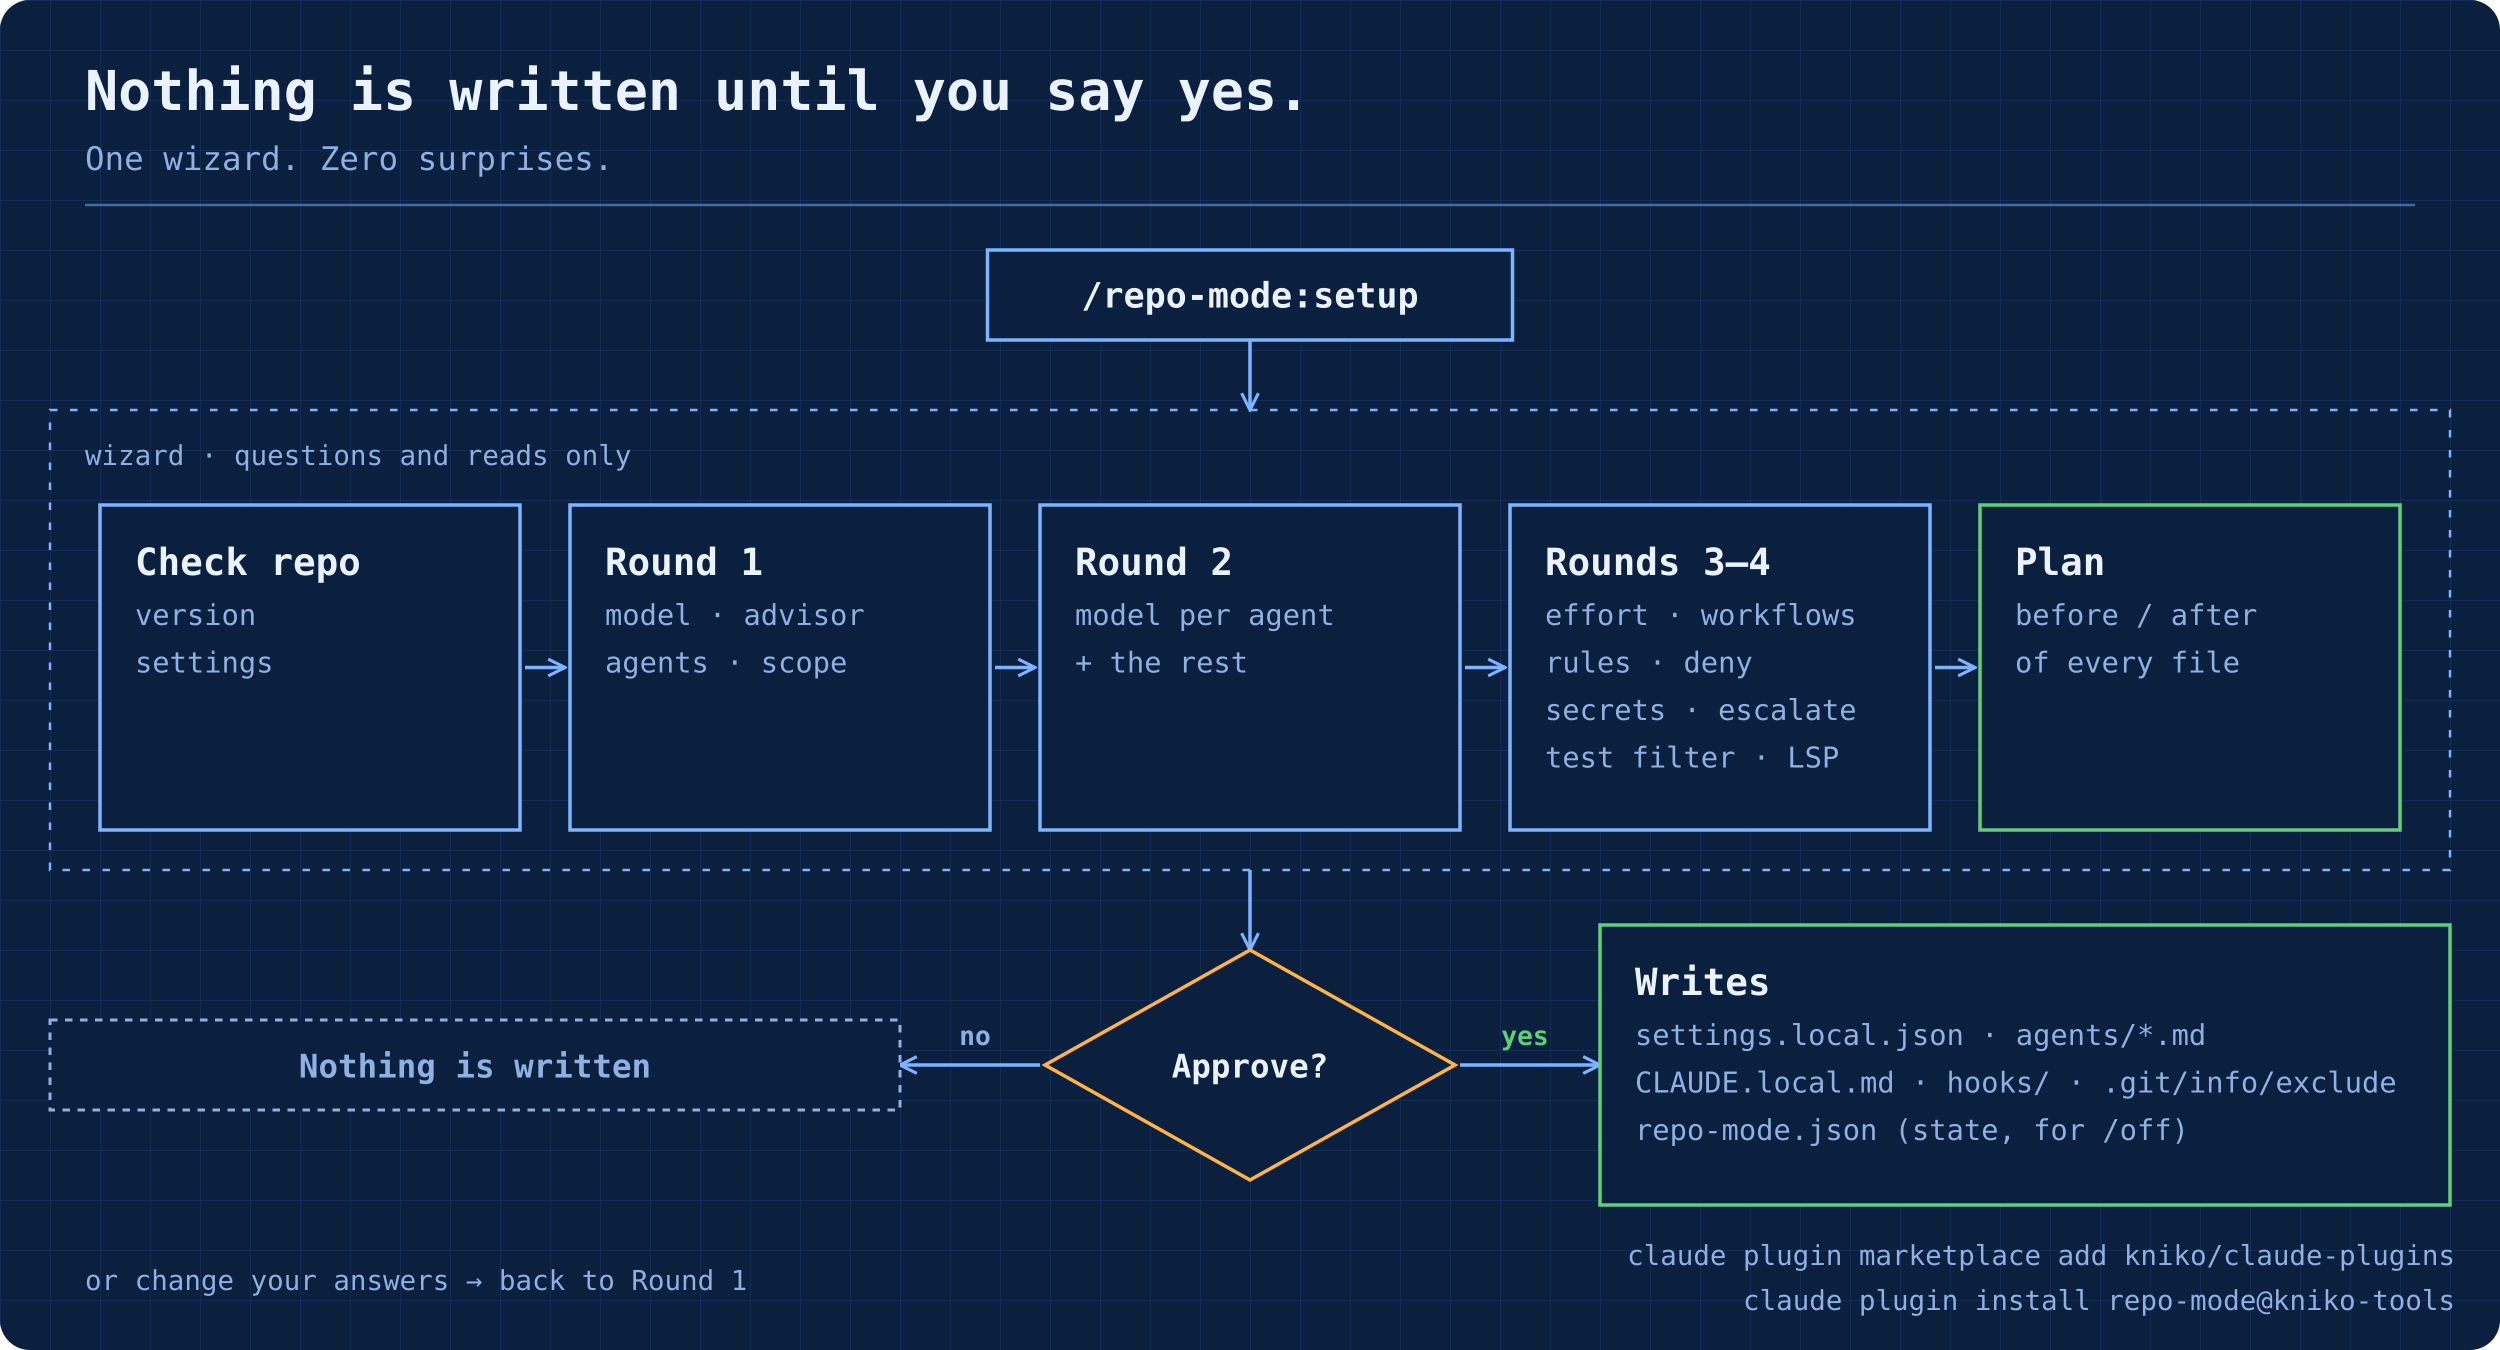
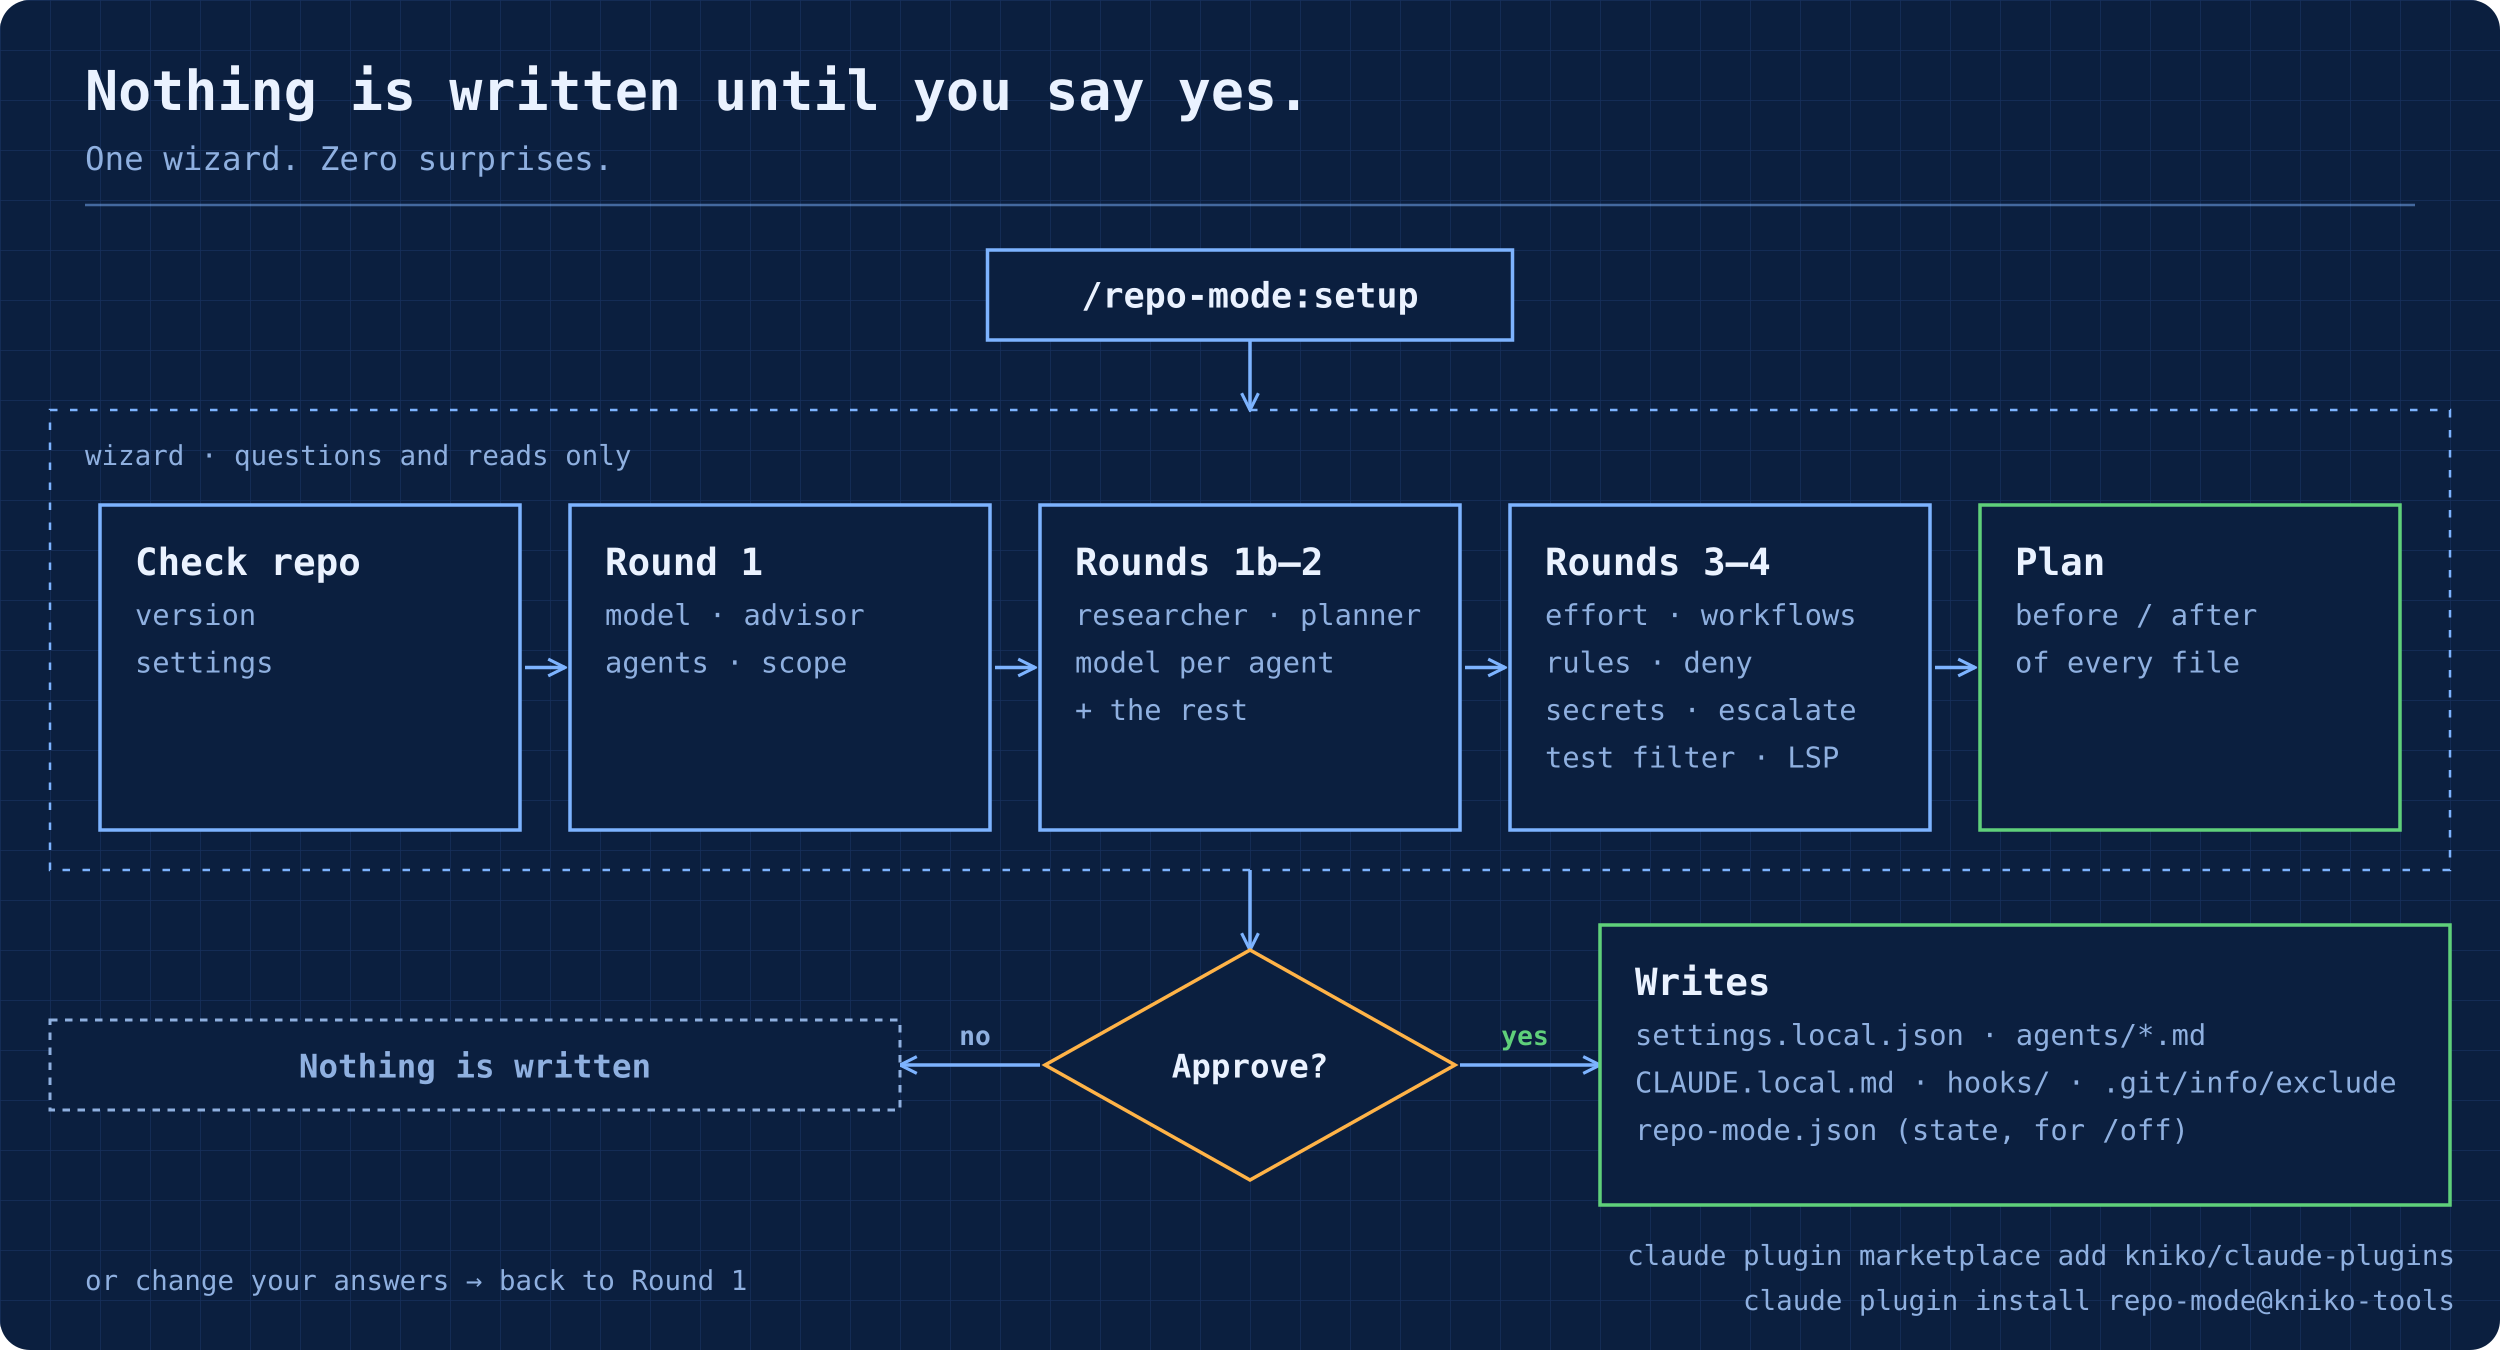
<svg xmlns="http://www.w3.org/2000/svg" viewBox="0 0 1000 540" width="1000" height="540" role="img" aria-labelledby="t d" font-family="ui-monospace, 'Cascadia Mono', Consolas, 'DejaVu Sans Mono', Menlo, monospace">
  <defs>
    <pattern id="g" width="20" height="20" patternUnits="userSpaceOnUse">
      <path d="M20 0H0V20" fill="none" stroke="#16305c" stroke-width="0.6" />
    </pattern>
    <marker id="a" viewBox="0 0 10 10" refX="9" refY="5" markerWidth="6" markerHeight="6" orient="auto-start-reverse">
      <path d="M1 1 L9 5 L1 9" fill="none" stroke="#7db3ff" stroke-width="1.5" />
    </marker>
    <marker id="m-Haiku" viewBox="0 0 10 10" refX="9" refY="5" markerWidth="6" markerHeight="6" orient="auto-start-reverse">
      <path d="M1 1 L9 5 L1 9" fill="none" stroke="#5fd07a" stroke-width="1.5" />
    </marker>
    <marker id="m-Sonnet" viewBox="0 0 10 10" refX="9" refY="5" markerWidth="6" markerHeight="6" orient="auto-start-reverse">
      <path d="M1 1 L9 5 L1 9" fill="none" stroke="#39c5cf" stroke-width="1.5" />
    </marker>
    <marker id="m-Opus" viewBox="0 0 10 10" refX="9" refY="5" markerWidth="6" markerHeight="6" orient="auto-start-reverse">
      <path d="M1 1 L9 5 L1 9" fill="none" stroke="#bc8cff" stroke-width="1.5" />
    </marker>
    <marker id="m-Fable" viewBox="0 0 10 10" refX="9" refY="5" markerWidth="6" markerHeight="6" orient="auto-start-reverse">
      <path d="M1 1 L9 5 L1 9" fill="none" stroke="#ff7eb6" stroke-width="1.5" />
    </marker>
  </defs>
  <rect width="1000" height="540" rx="12" fill="#0b1f3f" />
  <rect width="1000" height="540" rx="12" fill="url(#g)" />
  <text x="34" y="44" font-size="22" fill="#eaf2ff" font-weight="700" text-anchor="start">Nothing is written until you say yes.</text>
  <text x="34" y="68" font-size="13" fill="#8fb0e0" font-weight="400" text-anchor="start">One wizard. Zero surprises.</text>
  <path d="M34 82 H966" stroke="#7db3ff" stroke-width="1" opacity="0.5" />
  <g transform="translate(0,80)">
    <rect x="395" y="20" width="210" height="36" fill="#0b1f3f" stroke="#7db3ff" stroke-width="1.4" />
    <text x="500" y="43" font-size="14" fill="#eaf2ff" font-weight="700" text-anchor="middle">/repo-mode:setup</text>
    <path d="M500 56 V84" fill="none" stroke="#7db3ff" stroke-width="1.4" marker-end="url(#a)" />
    <rect x="20" y="84" width="960" height="184" fill="none" stroke="#7db3ff" stroke-width="1" stroke-dasharray="3 5" />
    <text x="34" y="106" font-size="11" fill="#8fb0e0" font-weight="400" text-anchor="start">wizard · questions and reads only</text>
    <rect x="40" y="122" width="168" height="130" fill="#0b1f3f" stroke="#7db3ff" stroke-width="1.4" />
    <text x="54" y="150" font-size="15" fill="#eaf2ff" font-weight="700" text-anchor="start">Check repo</text>
    <text x="54" y="170" font-size="11.5" fill="#8fb0e0" font-weight="400" text-anchor="start">version</text>
    <text x="54" y="189" font-size="11.5" fill="#8fb0e0" font-weight="400" text-anchor="start">settings</text>
    <path d="M210 187 H226" fill="none" stroke="#7db3ff" stroke-width="1.4" marker-end="url(#a)" />
    <rect x="228" y="122" width="168" height="130" fill="#0b1f3f" stroke="#7db3ff" stroke-width="1.4" />
    <text x="242" y="150" font-size="15" fill="#eaf2ff" font-weight="700" text-anchor="start">Round 1</text>
    <text x="242" y="170" font-size="11.5" fill="#8fb0e0" font-weight="400" text-anchor="start">model · advisor</text>
    <text x="242" y="189" font-size="11.5" fill="#8fb0e0" font-weight="400" text-anchor="start">agents · scope</text>
    <path d="M398 187 H414" fill="none" stroke="#7db3ff" stroke-width="1.4" marker-end="url(#a)" />
    <rect x="416" y="122" width="168" height="130" fill="#0b1f3f" stroke="#7db3ff" stroke-width="1.4" />
-     <text x="430" y="150" font-size="15" fill="#eaf2ff" font-weight="700" text-anchor="start">Round 2</text>
-     <text x="430" y="170" font-size="11.5" fill="#8fb0e0" font-weight="400" text-anchor="start">model per agent</text>
-     <text x="430" y="189" font-size="11.5" fill="#8fb0e0" font-weight="400" text-anchor="start">+ the rest</text>
+     <text x="430" y="150" font-size="15" fill="#eaf2ff" font-weight="700" text-anchor="start">Rounds 1b–2</text>
+     <text x="430" y="170" font-size="11.5" fill="#8fb0e0" font-weight="400" text-anchor="start">researcher · planner</text>
+     <text x="430" y="189" font-size="11.5" fill="#8fb0e0" font-weight="400" text-anchor="start">model per agent</text>
+     <text x="430" y="208" font-size="11.5" fill="#8fb0e0" font-weight="400" text-anchor="start">+ the rest</text>
    <path d="M586 187 H602" fill="none" stroke="#7db3ff" stroke-width="1.4" marker-end="url(#a)" />
    <rect x="604" y="122" width="168" height="130" fill="#0b1f3f" stroke="#7db3ff" stroke-width="1.4" />
    <text x="618" y="150" font-size="15" fill="#eaf2ff" font-weight="700" text-anchor="start">Rounds 3–4</text>
    <text x="618" y="170" font-size="11.5" fill="#8fb0e0" font-weight="400" text-anchor="start">effort · workflows</text>
    <text x="618" y="189" font-size="11.5" fill="#8fb0e0" font-weight="400" text-anchor="start">rules · deny</text>
    <text x="618" y="208" font-size="11.5" fill="#8fb0e0" font-weight="400" text-anchor="start">secrets · escalate</text>
    <text x="618" y="227" font-size="11.5" fill="#8fb0e0" font-weight="400" text-anchor="start">test filter · LSP</text>
    <path d="M774 187 H790" fill="none" stroke="#7db3ff" stroke-width="1.4" marker-end="url(#a)" />
    <rect x="792" y="122" width="168" height="130" fill="#0b1f3f" stroke="#5fd07a" stroke-width="1.4" />
    <text x="806" y="150" font-size="15" fill="#eaf2ff" font-weight="700" text-anchor="start">Plan</text>
    <text x="806" y="170" font-size="11.5" fill="#8fb0e0" font-weight="400" text-anchor="start">before / after</text>
    <text x="806" y="189" font-size="11.5" fill="#8fb0e0" font-weight="400" text-anchor="start">of every file</text>
    <path d="M500 268 V300" fill="none" stroke="#7db3ff" stroke-width="1.4" marker-end="url(#a)" />
    <path d="M500 300 L582 346 L500 392 L418 346 z" fill="#0b1f3f" stroke="#ffb347" stroke-width="1.4" />
    <text x="500" y="351" font-size="13" fill="#eaf2ff" font-weight="700" text-anchor="middle">Approve?</text>
    <path d="M584 346 H640" fill="none" stroke="#7db3ff" stroke-width="1.4" marker-end="url(#a)" />
    <text x="610" y="338" font-size="10.5" fill="#5fd07a" font-weight="700" text-anchor="middle">yes</text>
    <rect x="640" y="290" width="340" height="112" fill="#0b1f3f" stroke="#5fd07a" stroke-width="1.4" />
    <text x="654" y="318" font-size="15" fill="#eaf2ff" font-weight="700" text-anchor="start">Writes</text>
    <text x="654" y="338" font-size="11.5" fill="#8fb0e0" font-weight="400" text-anchor="start">settings.local.json · agents/*.md</text>
    <text x="654" y="357" font-size="11.5" fill="#8fb0e0" font-weight="400" text-anchor="start">CLAUDE.local.md · hooks/ · .git/info/exclude</text>
    <text x="654" y="376" font-size="11.5" fill="#8fb0e0" font-weight="400" text-anchor="start">repo-mode.json (state, for /off)</text>
    <path d="M416 346 H360" fill="none" stroke="#7db3ff" stroke-width="1.4" marker-end="url(#a)" />
    <text x="390" y="338" font-size="10.5" fill="#8fb0e0" font-weight="700" text-anchor="middle">no</text>
    <rect x="20" y="328" width="340" height="36" fill="#0b1f3f" stroke="#8fb0e0" stroke-width="1.2" stroke-dasharray="3 3" />
    <text x="190" y="351" font-size="13" fill="#8fb0e0" font-weight="700" text-anchor="middle">Nothing is written</text>
    <text x="34" y="436" font-size="11" fill="#8fb0e0" font-weight="400" text-anchor="start">or change your answers → back to Round 1</text>
  </g>
  <text x="982" y="506" font-size="11" fill="#8fb0e0" font-weight="400" text-anchor="end">claude plugin marketplace add kniko/claude-plugins</text>
  <text x="982" y="524" font-size="11" fill="#8fb0e0" font-weight="400" text-anchor="end">claude plugin install repo-mode@kniko-tools</text>
</svg>
